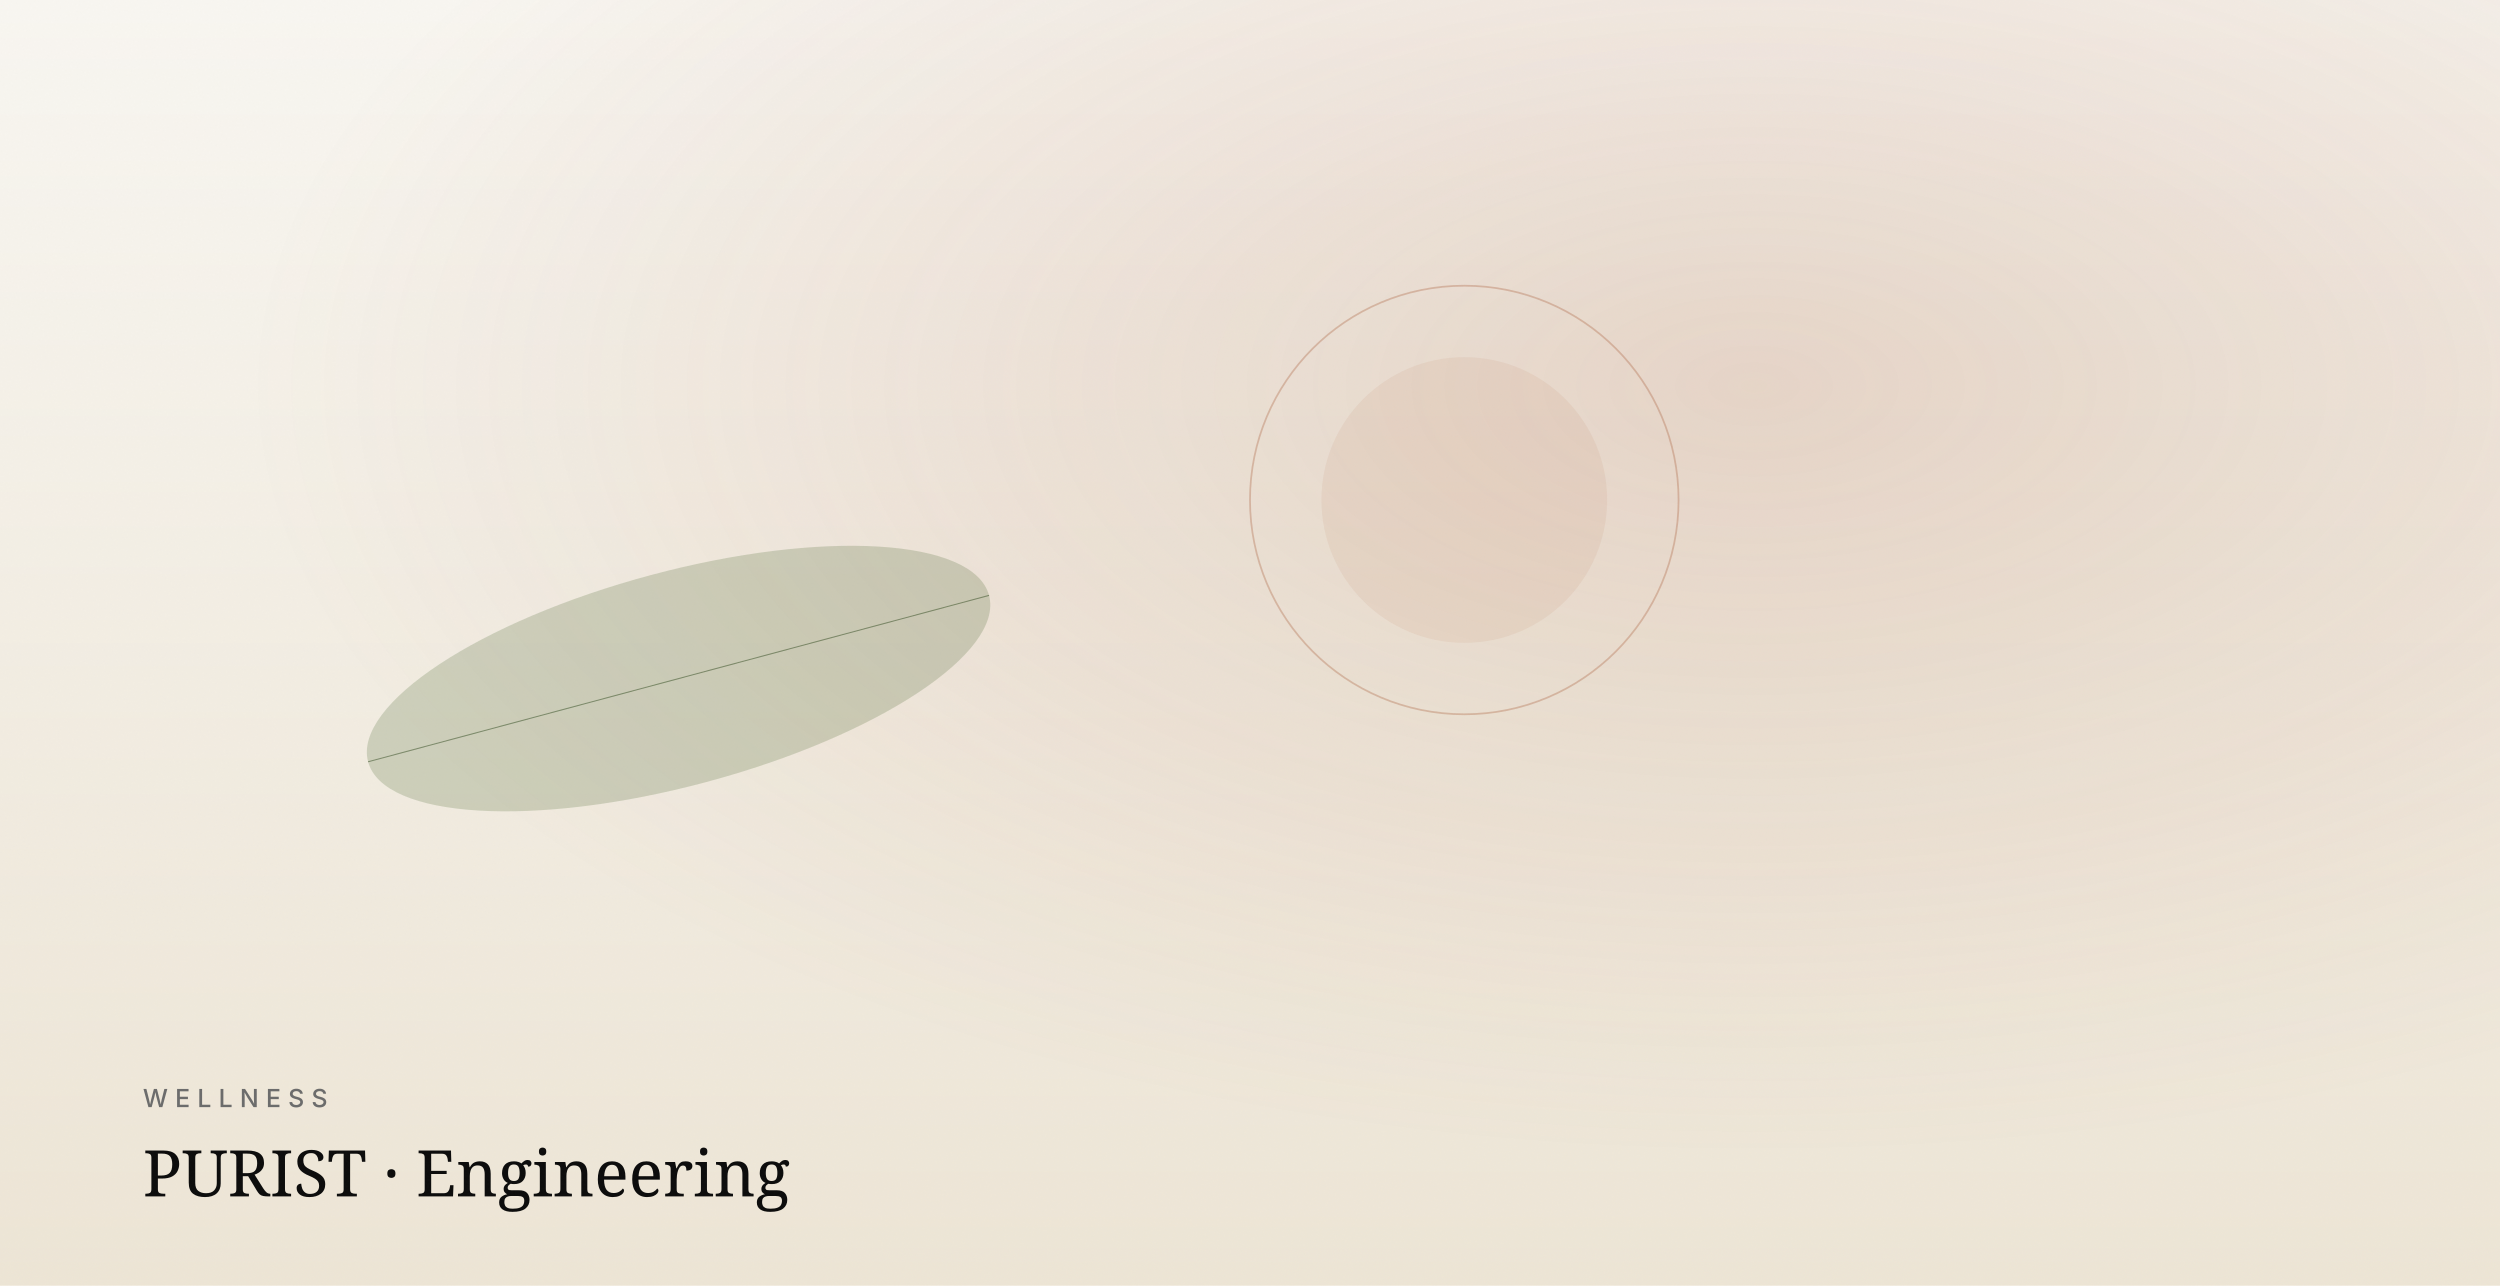
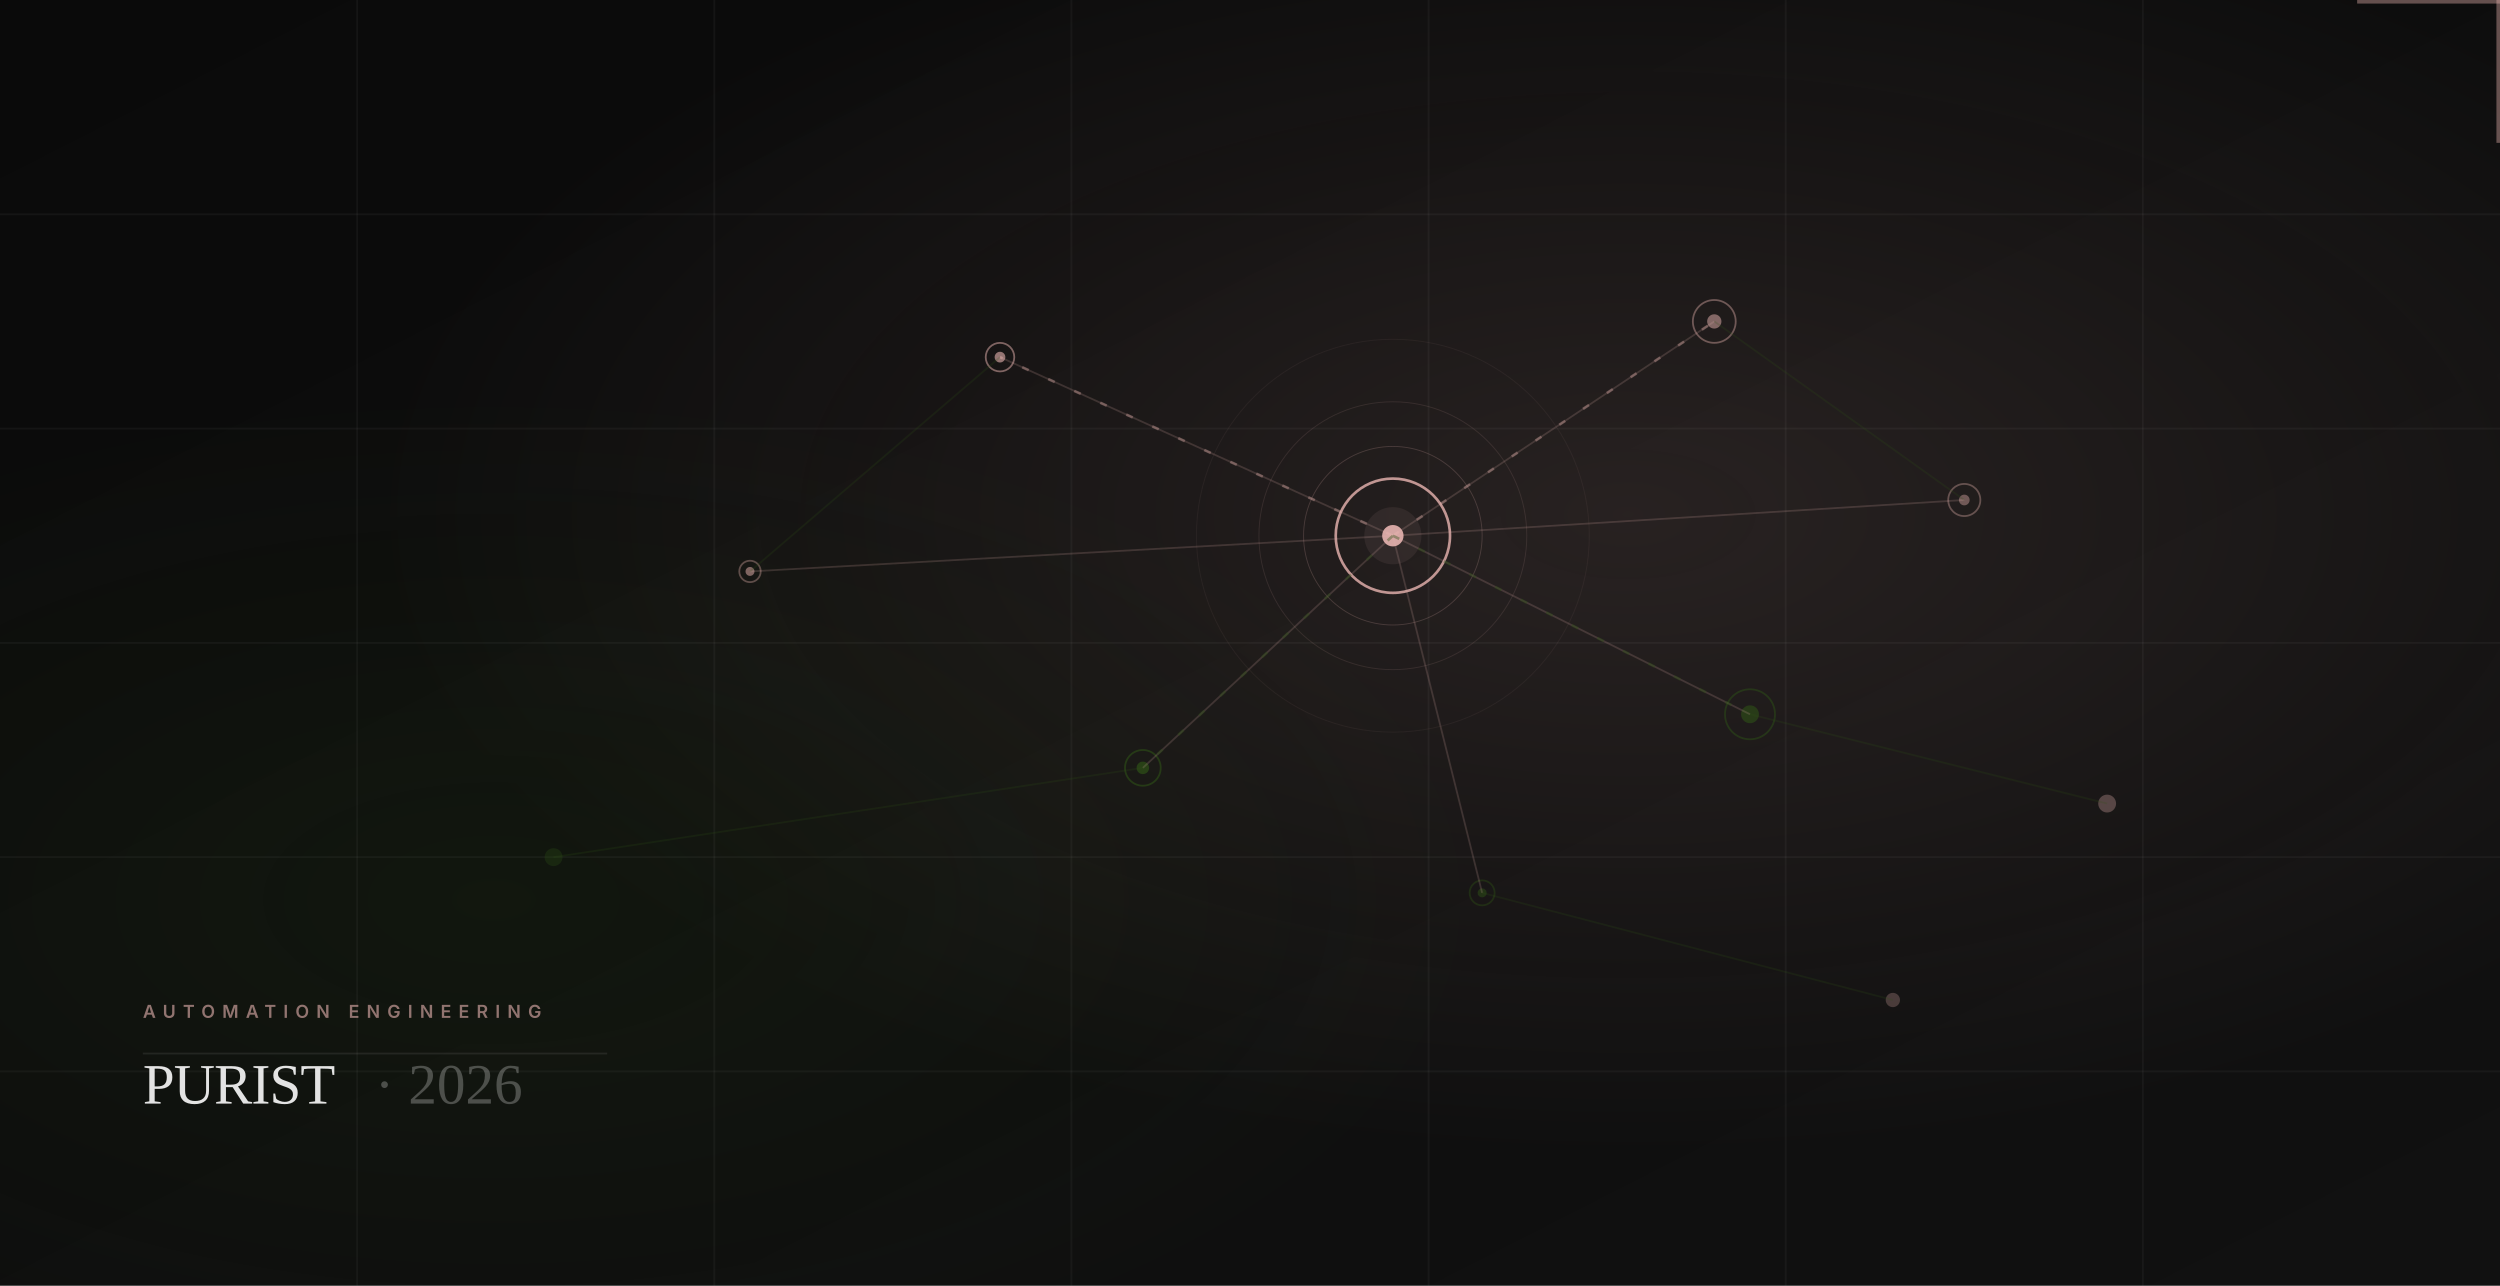
<svg xmlns="http://www.w3.org/2000/svg" viewBox="0 0 1400 720" width="1400" height="720" preserveAspectRatio="xMidYMid slice">
  <defs>
-     <linearGradient id="bg" x1="0" y1="0" x2="0" y2="1">
-       <stop offset="0%" stop-color="#F8F6F1" />
-       <stop offset="100%" stop-color="#EDE5D5" />
+     <linearGradient id="bg" x1="0" y1="0" x2="1" y2="1">
+       <stop offset="0%" stop-color="#0A0A0A" />
+       <stop offset="100%" stop-color="#111111" />
    </linearGradient>
-     <radialGradient id="glow" cx="0.7" cy="0.3" r="0.6">
-       <stop offset="0%" stop-color="#A0522D" stop-opacity="0.18" />
-       <stop offset="100%" stop-color="#A0522D" stop-opacity="0" />
+     <radialGradient id="glow1" cx="0.65" cy="0.4" r="0.5">
+       <stop offset="0%" stop-color="#E8B4B0" stop-opacity="0.12" />
+       <stop offset="100%" stop-color="#E8B4B0" stop-opacity="0" />
    </radialGradient>
-     <filter id="grain" x="0%" y="0%" width="100%" height="100%">
-       <feTurbulence type="fractalNoise" baseFrequency="0.85" numOctaves="2" seed="3" />
-       <feColorMatrix values="0 0 0 0 0.6  0 0 0 0 0.55  0 0 0 0 0.48  0 0 0 0.06 0" />
-       <feComposite operator="in" in2="SourceGraphic" />
+     <radialGradient id="glow2" cx="0.2" cy="0.7" r="0.4">
+       <stop offset="0%" stop-color="#2D5016" stop-opacity="0.15" />
+       <stop offset="100%" stop-color="#2D5016" stop-opacity="0" />
+     </radialGradient>
+     <filter id="blur4">
+       <feGaussianBlur stdDeviation="4" />
+     </filter>
+     <filter id="blur10">
+       <feGaussianBlur stdDeviation="10" />
    </filter>
  </defs>
  <rect width="1400" height="720" fill="url(#bg)" />
-   <rect width="1400" height="720" fill="url(#glow)" />
-   <g opacity="0.3" transform="translate(820, 280)">
-     <circle r="120" fill="none" stroke="#A0522D" stroke-width="1" />
-     <circle r="80" fill="#A0522D" opacity="0.25" />
+   <rect width="1400" height="720" fill="url(#glow1)" />
+   <rect width="1400" height="720" fill="url(#glow2)" />
+   <g stroke="rgba(255,255,255,0.04)" stroke-width="1">
+     <line x1="0" y1="120" x2="1400" y2="120" />
+     <line x1="0" y1="240" x2="1400" y2="240" />
+     <line x1="0" y1="360" x2="1400" y2="360" />
+     <line x1="0" y1="480" x2="1400" y2="480" />
+     <line x1="0" y1="600" x2="1400" y2="600" />
+     <line x1="200" y1="0" x2="200" y2="720" />
+     <line x1="400" y1="0" x2="400" y2="720" />
+     <line x1="600" y1="0" x2="600" y2="720" />
+     <line x1="800" y1="0" x2="800" y2="720" />
+     <line x1="1000" y1="0" x2="1000" y2="720" />
+     <line x1="1200" y1="0" x2="1200" y2="720" />
  </g>
-   <g transform="translate(380, 380) rotate(-15)" opacity="0.55">
-     <ellipse cx="0" cy="0" rx="180" ry="60" fill="#2D5016" opacity="0.35" />
-     <line x1="-180" y1="0" x2="180" y2="0" stroke="#1d3a0a" stroke-width="0.6" />
+   <circle cx="780" cy="300" r="32" fill="none" stroke="#E8B4B0" stroke-width="1.5" opacity="0.8" />
+   <circle cx="780" cy="300" r="6" fill="#E8B4B0" opacity="0.9" />
+   <circle cx="780" cy="300" r="16" fill="#E8B4B0" opacity="0.08" />
+   <circle cx="560" cy="200" r="8" fill="none" stroke="rgba(232,180,176,0.5)" stroke-width="1" />
+   <circle cx="560" cy="200" r="3" fill="#E8B4B0" opacity="0.6" />
+   <circle cx="960" cy="180" r="12" fill="none" stroke="rgba(232,180,176,0.4)" stroke-width="1" />
+   <circle cx="960" cy="180" r="4" fill="#E8B4B0" opacity="0.5" />
+   <circle cx="640" cy="430" r="10" fill="none" stroke="rgba(45,80,22,0.6)" stroke-width="1" />
+   <circle cx="640" cy="430" r="3.5" fill="#2D5016" opacity="0.7" />
+   <circle cx="980" cy="400" r="14" fill="none" stroke="rgba(45,80,22,0.5)" stroke-width="1" />
+   <circle cx="980" cy="400" r="5" fill="#2D5016" opacity="0.6" />
+   <circle cx="420" cy="320" r="6" fill="none" stroke="rgba(232,180,176,0.35)" stroke-width="1" />
+   <circle cx="420" cy="320" r="2.5" fill="#E8B4B0" opacity="0.5" />
+   <circle cx="1100" cy="280" r="9" fill="none" stroke="rgba(232,180,176,0.35)" stroke-width="1" />
+   <circle cx="1100" cy="280" r="3" fill="#E8B4B0" opacity="0.4" />
+   <circle cx="830" cy="500" r="7" fill="none" stroke="rgba(45,80,22,0.4)" stroke-width="1" />
+   <circle cx="830" cy="500" r="2.5" fill="#2D5016" opacity="0.5" />
+   <circle cx="1180" cy="450" r="5" fill="rgba(232,180,176,0.3)" />
+   <circle cx="310" cy="480" r="5" fill="rgba(45,80,22,0.3)" />
+   <circle cx="1060" cy="560" r="4" fill="rgba(232,180,176,0.25)" />
+   <g stroke="rgba(232,180,176,0.18)" stroke-width="1" fill="none">
+     <line x1="780" y1="300" x2="560" y2="200" />
+     <line x1="780" y1="300" x2="960" y2="180" />
+     <line x1="780" y1="300" x2="640" y2="430" />
+     <line x1="780" y1="300" x2="980" y2="400" />
+     <line x1="780" y1="300" x2="420" y2="320" />
+     <line x1="780" y1="300" x2="1100" y2="280" />
+     <line x1="780" y1="300" x2="830" y2="500" />
  </g>
-   <text x="80" y="620" font-family="Inter, sans-serif" font-size="14" fill="#6B6B6B" letter-spacing="4" font-weight="500">WELLNESS</text>
-   <text x="80" y="670" font-family="Georgia, serif" font-size="36" fill="#0A0A0A" font-weight="500">PURIST · Engineering</text>
-   <rect width="1400" height="720" filter="url(#grain)" opacity="0.5" />
+   <g stroke="rgba(45,80,22,0.2)" stroke-width="1" fill="none">
+     <line x1="640" y1="430" x2="310" y2="480" />
+     <line x1="980" y1="400" x2="1180" y2="450" />
+     <line x1="830" y1="500" x2="1060" y2="560" />
+     <line x1="560" y1="200" x2="420" y2="320" />
+     <line x1="960" y1="180" x2="1100" y2="280" />
+   </g>
+   <circle cx="780" cy="300" r="50" fill="none" stroke="#E8B4B0" stroke-width="0.5" opacity="0.2" />
+   <circle cx="780" cy="300" r="75" fill="none" stroke="#E8B4B0" stroke-width="0.5" opacity="0.12" />
+   <circle cx="780" cy="300" r="110" fill="none" stroke="#E8B4B0" stroke-width="0.5" opacity="0.06" />
+   <g stroke="#E8B4B0" stroke-width="1.5" stroke-dasharray="4 12" opacity="0.35">
+     <line x1="780" y1="300" x2="560" y2="200" />
+     <line x1="780" y1="300" x2="960" y2="180" />
+   </g>
+   <g stroke="#2D5016" stroke-width="1.5" stroke-dasharray="4 12" opacity="0.4">
+     <line x1="780" y1="300" x2="640" y2="430" />
+     <line x1="780" y1="300" x2="980" y2="400" />
+   </g>
+   <line x1="80" y1="590" x2="340" y2="590" stroke="rgba(255,255,255,0.08)" stroke-width="1" />
+   <text x="80" y="570" font-family="'Inter', 'Helvetica Neue', sans-serif" font-size="10" fill="rgba(232,180,176,0.6)" letter-spacing="4" font-weight="600">AUTOMATION ENGINEERING</text>
+   <text x="80" y="618" font-family="Georgia, 'Times New Roman', serif" font-size="32" fill="rgba(255,255,255,0.88)" font-weight="400" letter-spacing="-0.5">PURIST</text>
+   <text x="210" y="618" font-family="Georgia, 'Times New Roman', serif" font-size="32" fill="rgba(255,255,255,0.25)" font-weight="400"> · 2026</text>
+   <rect x="1320" y="0" width="80" height="2" fill="#E8B4B0" opacity="0.4" />
+   <rect x="1398" y="0" width="2" height="80" fill="#E8B4B0" opacity="0.4" />
</svg>
